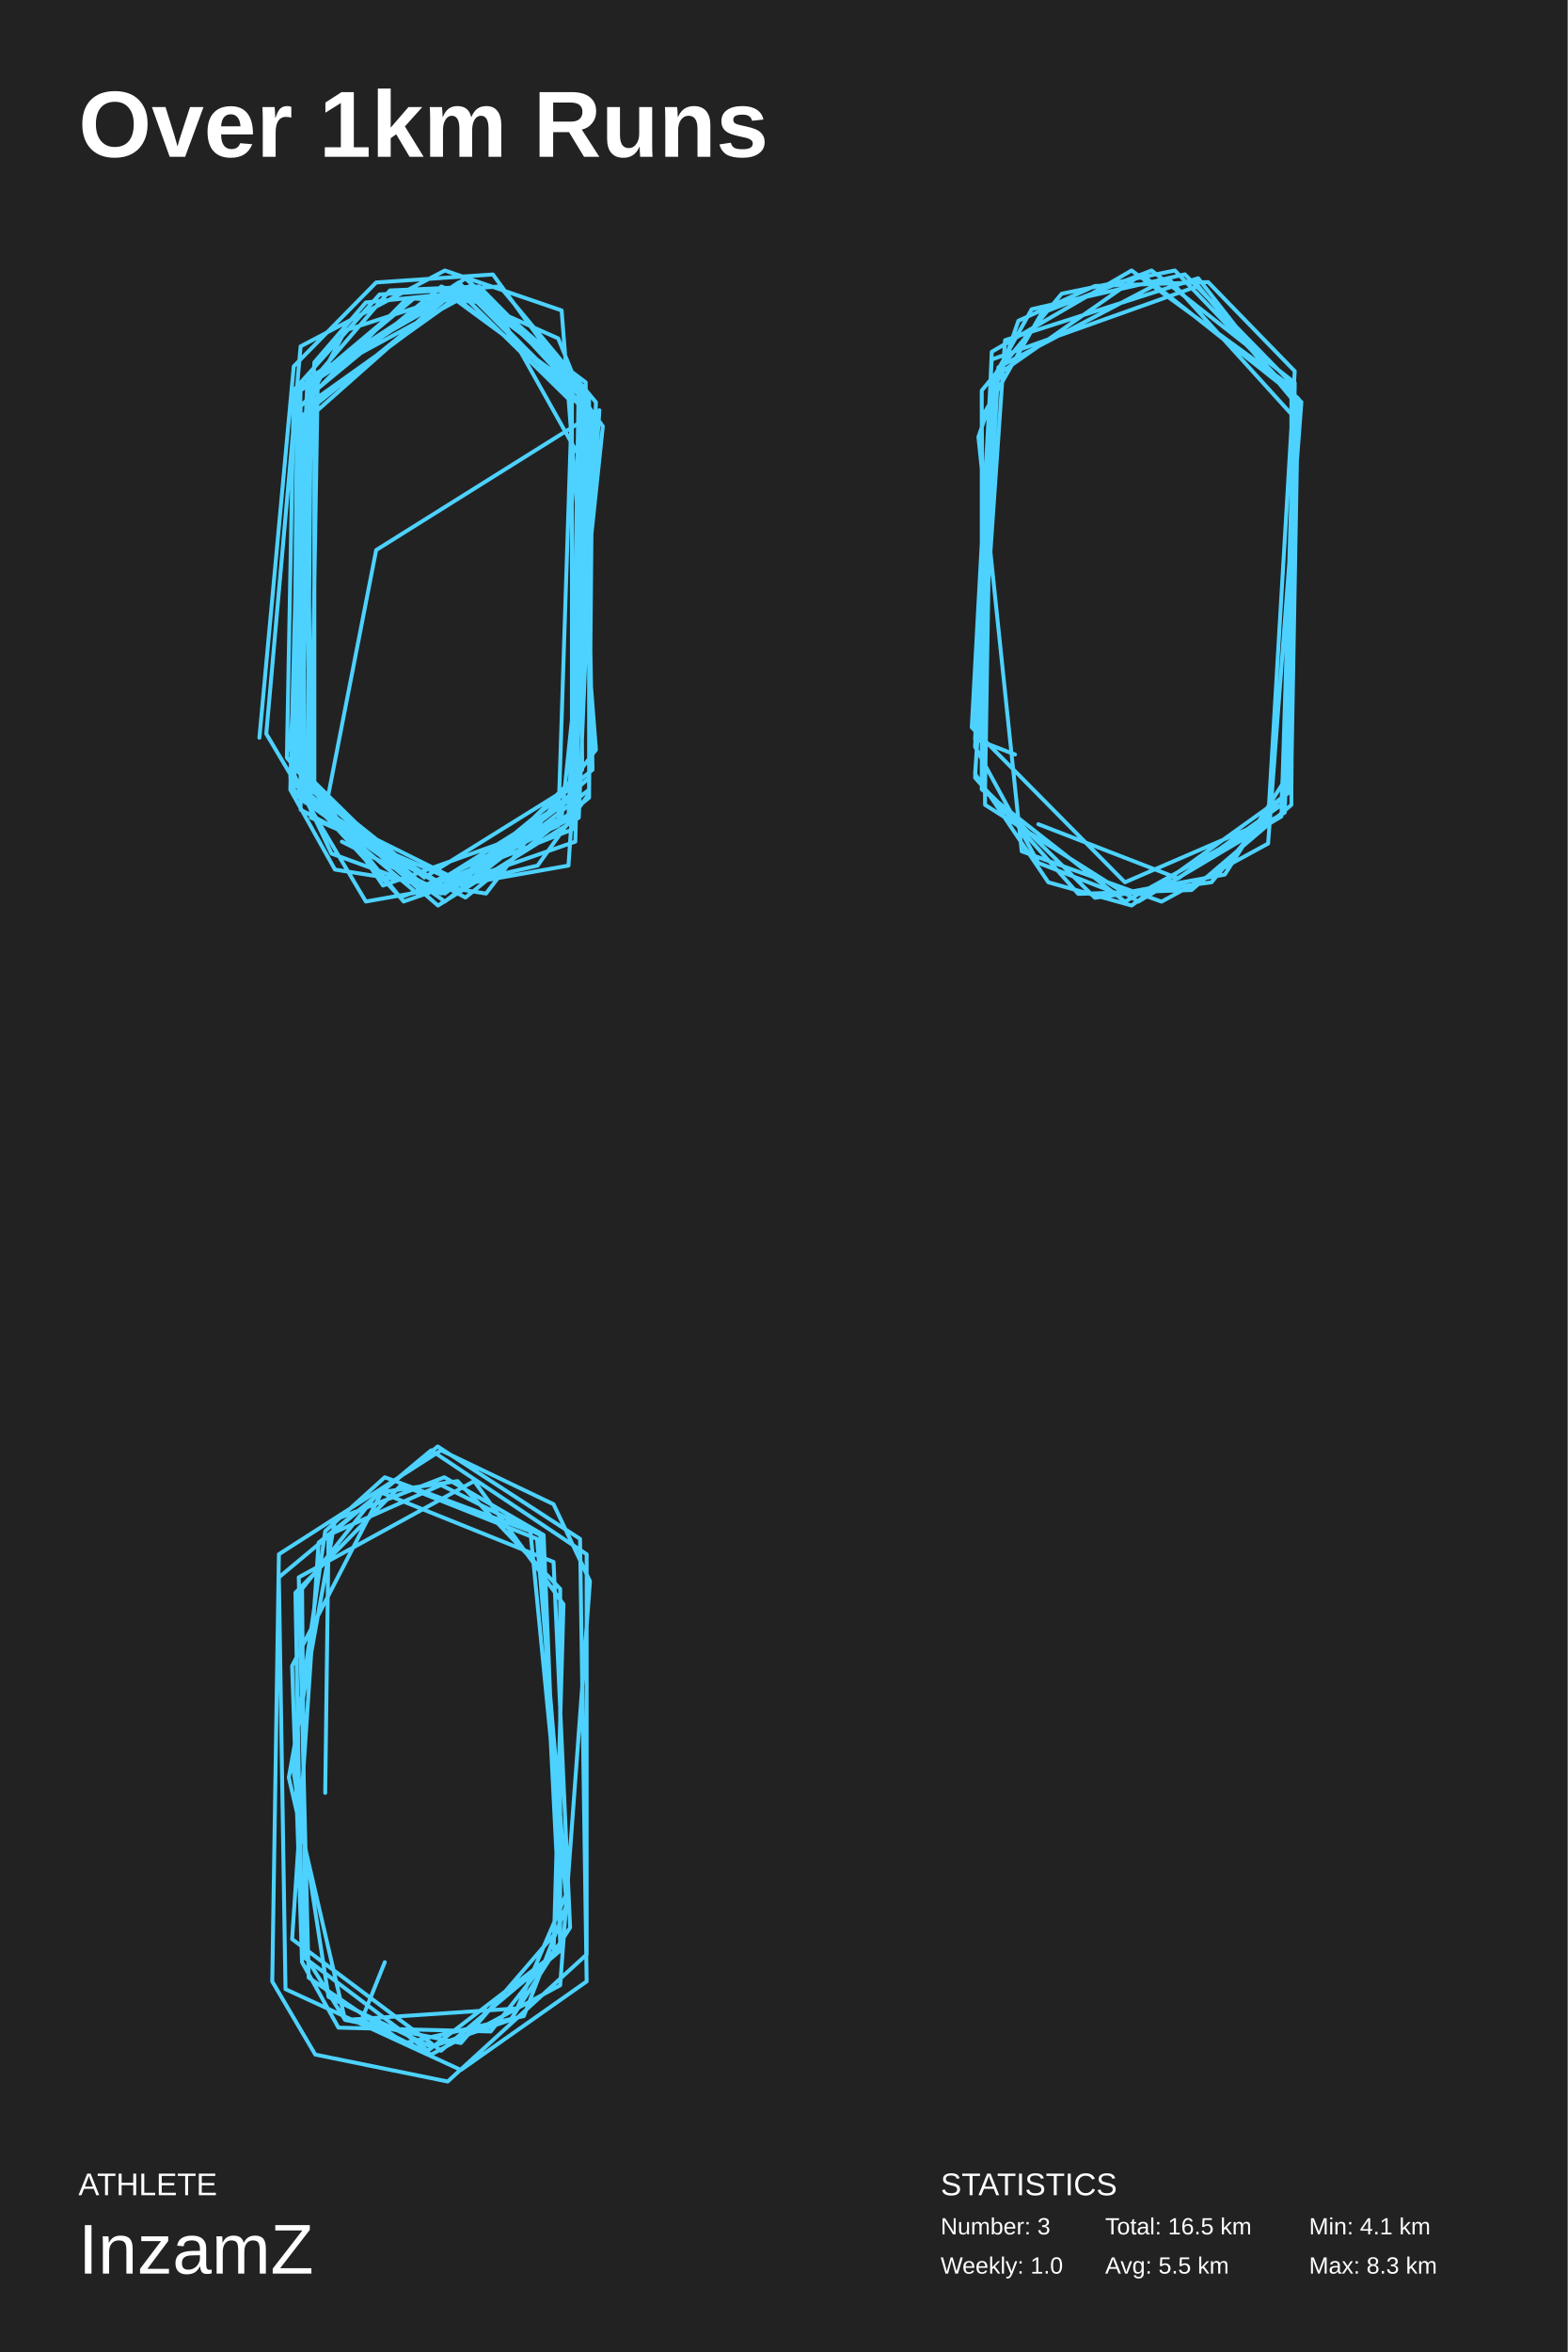
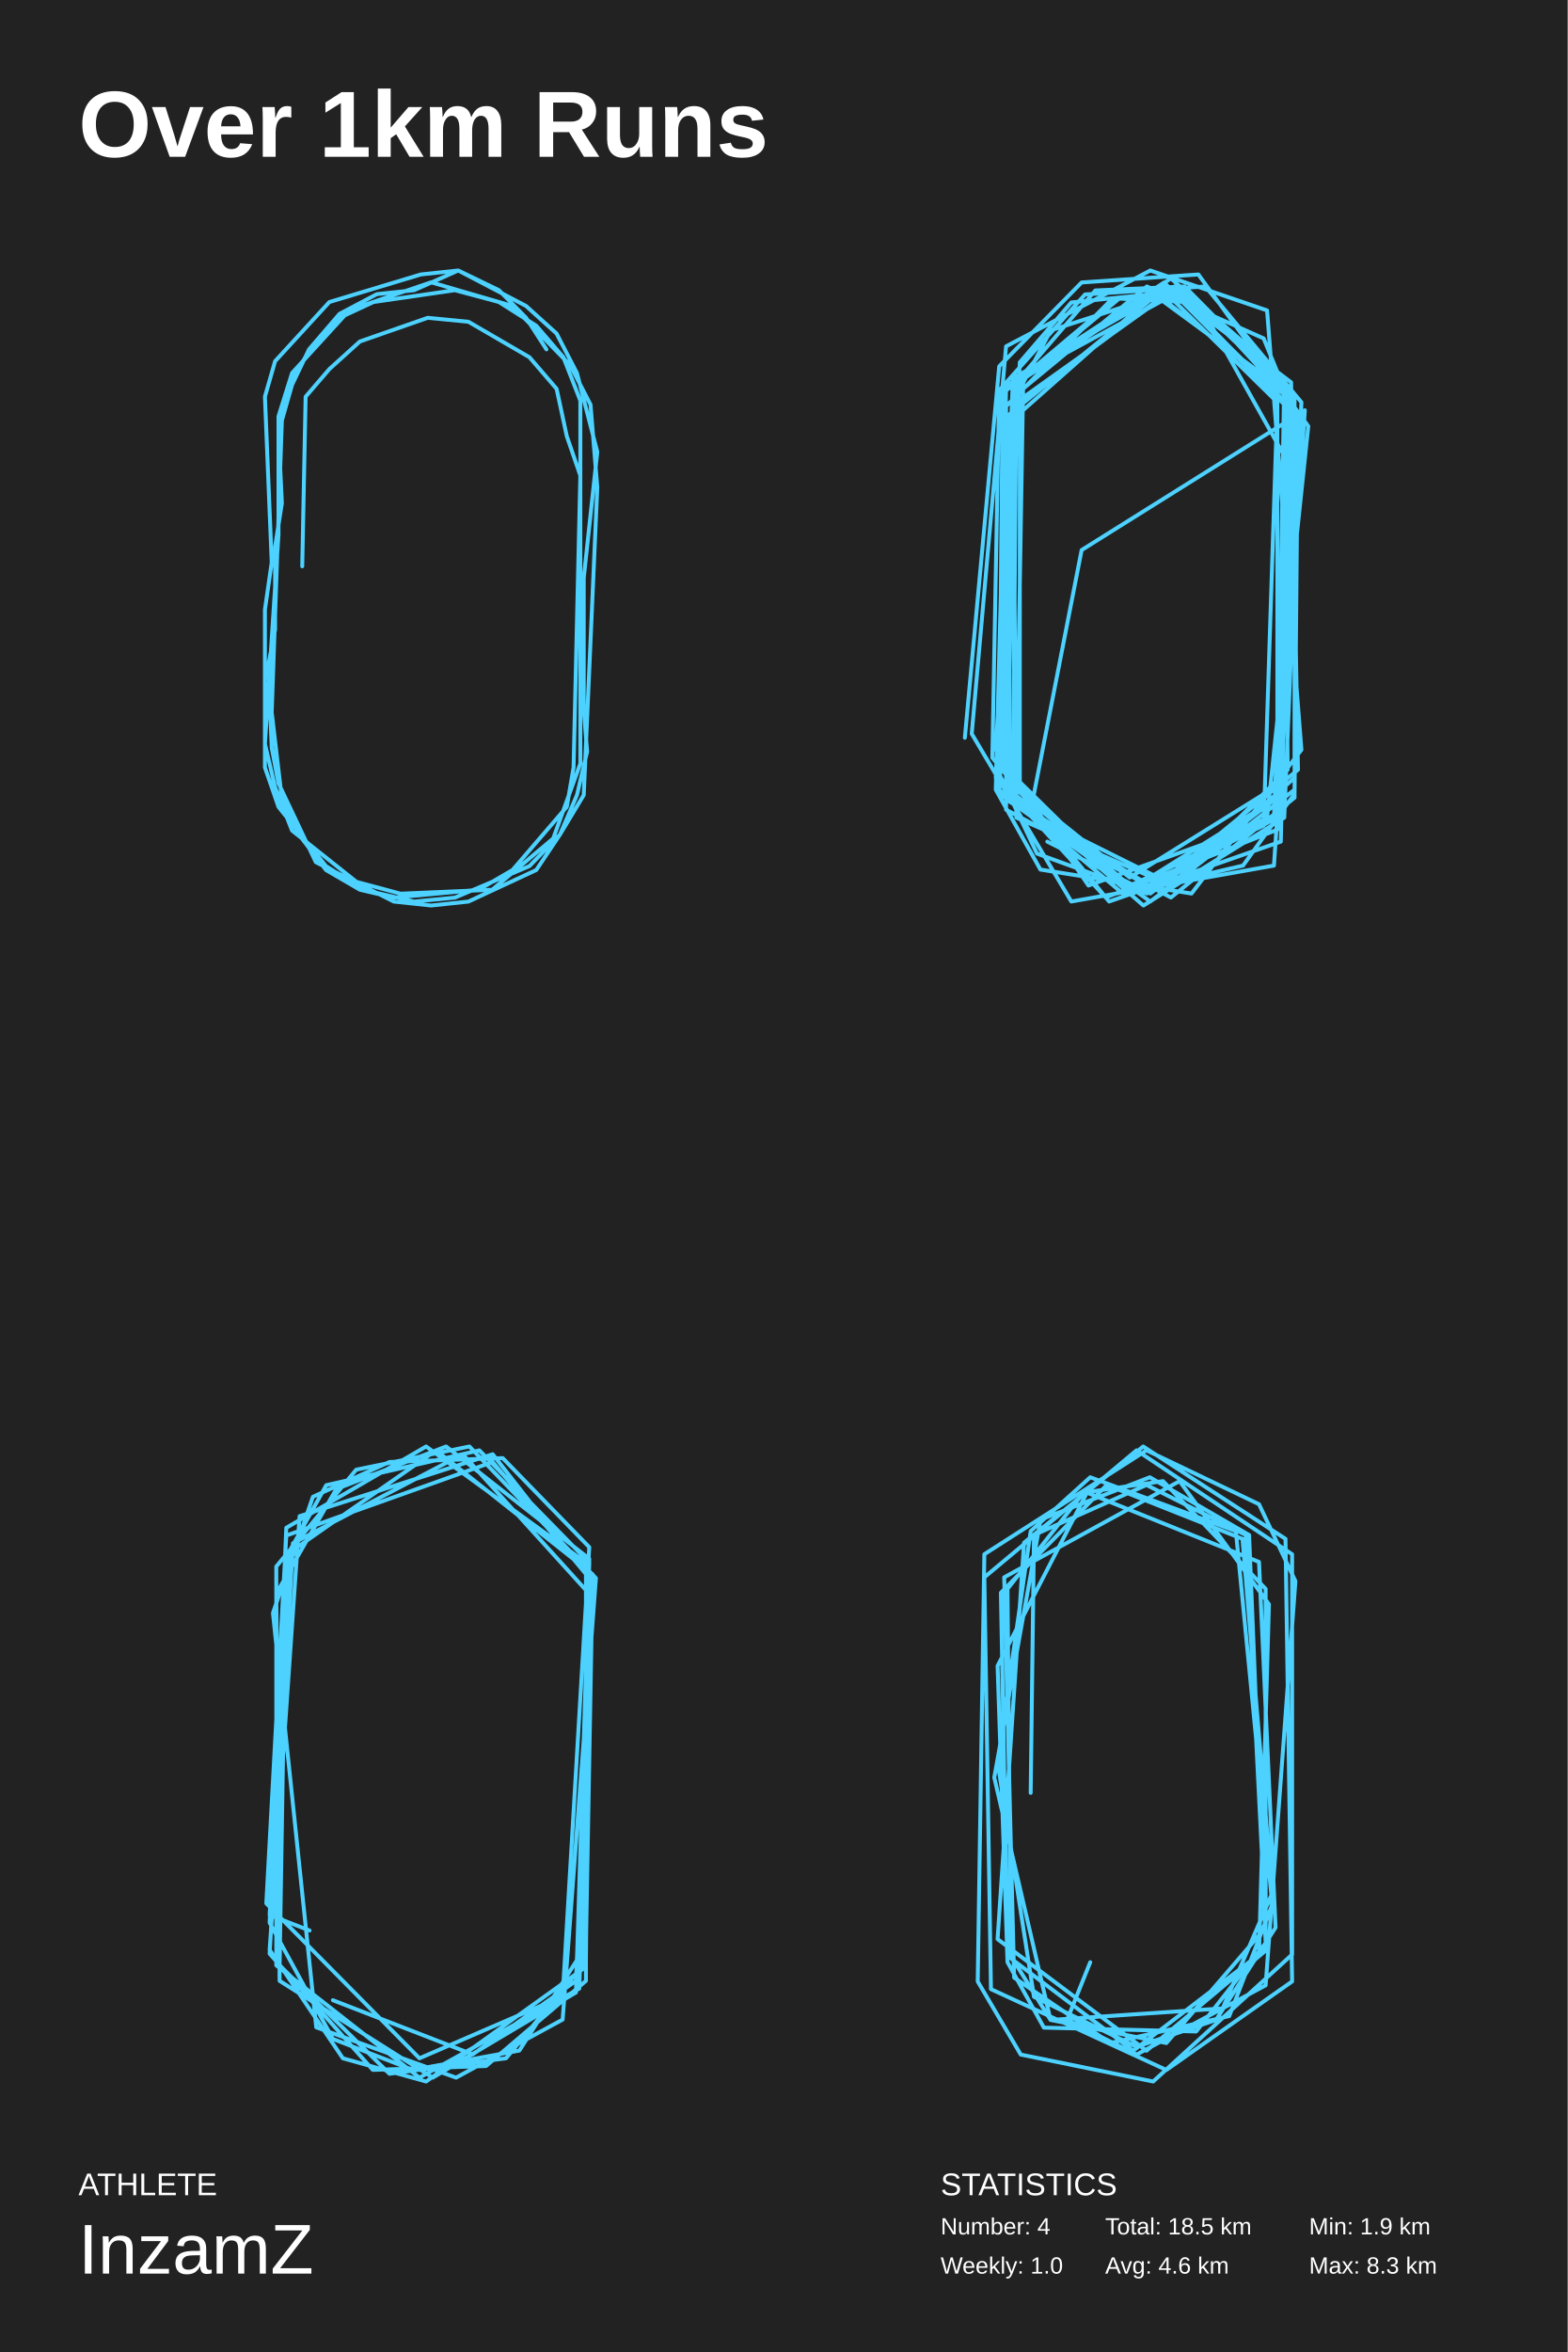
<svg xmlns="http://www.w3.org/2000/svg" baseProfile="full" height="300mm" version="1.1" viewBox="0,0,200,300" width="200mm">
  <defs />
  <rect fill="#222222" height="300" width="200" x="0" y="0" />
  <text fill="#FFFFFF" style="font-size:12px; font-family:Arial; font-weight:bold;" x="10" y="20">Over 1km Runs</text>
  <text fill="#FFFFFF" style="font-size:4px; font-family:Arial" x="10" y="280">ATHLETE</text>
  <text fill="#FFFFFF" style="font-size:9px; font-family:Arial" x="10" y="290">InzamZ</text>
  <text fill="#FFFFFF" style="font-size:4px; font-family:Arial" x="120" y="280">STATISTICS</text>
-   <text fill="#FFFFFF" style="font-size:3px; font-family:Arial" x="120" y="285">Number: 3</text>
+   <text fill="#FFFFFF" style="font-size:3px; font-family:Arial" x="120" y="285">Number: 4</text>
  <text fill="#FFFFFF" style="font-size:3px; font-family:Arial" x="120" y="290">Weekly: 1.0</text>
-   <text fill="#FFFFFF" style="font-size:3px; font-family:Arial" x="141" y="285">Total: 16.5 km</text>
-   <text fill="#FFFFFF" style="font-size:3px; font-family:Arial" x="141" y="290">Avg: 5.5 km</text>
-   <text fill="#FFFFFF" style="font-size:3px; font-family:Arial" x="167" y="285">Min: 4.1 km</text>
+   <text fill="#FFFFFF" style="font-size:3px; font-family:Arial" x="141" y="285">Total: 18.5 km</text>
+   <text fill="#FFFFFF" style="font-size:3px; font-family:Arial" x="141" y="290">Avg: 4.6 km</text>
+   <text fill="#FFFFFF" style="font-size:3px; font-family:Arial" x="167" y="285">Min: 1.9 km</text>
  <text fill="#FFFFFF" style="font-size:3px; font-family:Arial" x="167" y="290">Max: 8.3 km</text>
-   <polyline fill="none" points="43.609,107.349 56.753,113.972 72.963,101.745 75.154,52.84 71.211,43.16 56.314,36.538 39.665,50.293 39.227,101.236 54.562,113.972 72.963,104.293 73.84,49.783 57.191,37.557 38.789,53.859 39.665,102.255 57.191,113.462 73.402,101.236 74.278,51.821 59.819,37.047 44.047,42.142 39.227,51.311 39.665,104.293 59.381,112.953 74.278,98.179 73.84,50.293 57.629,37.557 38.789,52.84 38.789,102.255 55.876,112.443 72.963,101.745 73.84,48.255 59.381,35.519 38.351,49.274 37.475,97.16 54.562,113.972 72.525,104.293 74.716,50.293 61.134,36.538 49.742,37.047 39.227,49.274 37.475,100.727 53.247,113.972 68.582,110.406 75.154,101.236 75.592,52.84 58.505,36.028 37.913,49.783 37.475,98.689 42.294,108.877 56.314,113.972 75.592,98.179 74.716,48.764 58.505,36.538 38.351,49.783 37.037,100.727 42.732,110.915 62.01,113.972 76.03,95.632 71.649,39.594 56.753,34.5 38.351,44.179 33.97,93.594 46.675,114.991 72.525,110.406 76.469,52.33 47.99,70.161 41.418,103.783 59.819,112.953 75.154,99.198 75.154,50.293 62.448,38.576 52.371,38.066 39.665,48.764 37.037,95.632 48.866,112.953 72.963,104.293 74.716,49.783 59.819,36.538 39.227,48.255 37.037,99.198 55.876,115.5 73.84,104.293 76.03,51.311 63.763,36.538 48.428,37.557 37.475,49.783 36.598,96.651 51.495,114.991 73.402,107.349 74.716,51.311 61.572,37.047 46.675,38.576 40.103,46.217 37.475,101.236 56.753,114.991 75.154,100.727 75.592,53.349 59.381,37.047 40.103,51.311 40.103,100.727 54.124,111.934 72.963,100.217 72.963,48.764 61.572,37.047 51.933,38.066 38.351,51.821 38.351,103.274 59.381,114.481 75.154,101.745 75.154,50.802 60.696,37.047 40.103,48.255 37.475,99.708 51.057,114.481 72.963,105.821 75.154,60.481 62.886,38.576 52.809,38.066 40.542,48.255 39.665,100.727 54.124,112.953 71.211,105.311 72.963,51.311 58.943,37.557 39.665,51.311 37.913,97.67 53.686,113.462 71.649,104.293 76.907,54.368 62.886,35.009 47.99,36.028 37.475,46.727 33.093,94.104" stroke="#4dd2ff" stroke-linecap="round" stroke-linejoin="round" stroke-width="0.5" />
-   <polyline fill="none" points="132.469,105.128 150.31,112.043 163.478,102.659 165.602,53.762 149.035,35.488 127.372,46.848 124.398,99.201 137.566,114.018 152.009,113.524 164.752,102.659 164.752,49.317 144.363,34.5 126.522,44.872 124.398,95.25 132.469,110.067 142.664,114.018 156.257,111.549 164.752,98.214 165.602,50.799 145.637,34.994 126.522,48.329 125.673,100.683 139.69,114.512 154.557,112.537 164.752,100.189 165.177,51.293 152.858,36.476 126.522,45.86 123.974,92.781 143.513,112.537 161.779,104.634 165.177,47.342 154.133,35.982 139.69,36.476 129.92,40.921 124.823,55.738 130.345,108.585 148.186,115.006 161.779,107.598 166.026,51.293 149.885,34.5 135.443,37.463 125.248,49.811 125.248,100.683 143.513,115.006 163.903,103.646 165.602,51.787 152.858,35.488 128.221,43.39 124.398,98.707 133.743,112.537 144.363,115.5 164.327,101.177 165.177,48.823 146.911,34.5 132.894,39.933 125.248,53.268 125.673,102.659 145.212,115.006 163.478,104.14 165.177,49.317 151.159,34.994 131.62,39.439 126.947,47.835 124.398,94.262 129.496,96.238" stroke="#4dd2ff" stroke-linecap="round" stroke-linejoin="round" stroke-width="0.5" />
-   <polyline fill="none" points="49.089,250.282 46.134,257.646 55.0,262.064 71.466,253.227 75.266,201.682 70.621,191.864 56.267,184.991 35.579,198.246 34.734,252.736 40.223,262.064 57.111,265.5 74.843,249.3 74.843,198.246 55.0,184.991 35.579,201.191 36.423,253.718 58.8,264.027 74.843,252.736 73.999,196.282 55.844,184.5 40.645,196.773 37.268,247.336 56.267,261.573 71.466,248.809 71.466,202.664 58.378,188.918 48.245,190.391 38.534,202.664 38.956,249.791 54.578,261.573 70.621,249.3 71.888,204.627 60.489,188.918 38.112,201.191 39.379,252.246 51.622,260.591 66.822,257.155 72.31,242.918 67.666,195.3 49.089,188.427 41.49,195.3 37.268,224.755 41.912,254.7 55.0,261.082 65.133,257.646 72.732,245.864 70.621,199.227 48.667,190.391 37.268,212.482 38.534,250.282 43.178,258.627 62.6,259.118 71.466,247.827 69.355,195.791 56.689,188.427 42.756,193.827 36.845,226.718 44.023,257.646 65.977,256.173 72.31,241.446 68.51,196.282 51.2,189.409 37.69,203.155 38.534,248.809 44.023,257.646 58.8,260.591 71.466,245.864 68.933,195.791 56.267,189.409 41.912,195.791 41.49,228.682" stroke="#4dd2ff" stroke-linecap="round" stroke-linejoin="round" stroke-width="0.5" />
+   <polyline fill="none" points="69.711,44.562 67.115,40.537 63.654,37.016 58.462,34.5 53.702,35.003 42.019,38.525 35.096,46.072 33.798,50.599 34.664,71.73 33.798,77.767 33.798,97.891 35.529,102.922 41.587,110.469 46.346,113.488 52.837,114.997 58.029,114.494 67.548,110.469 71.442,106.444 74.471,101.413 76.202,62.171 75.336,51.606 72.74,46.575 65.385,39.028 55.0,36.009 44.615,39.531 37.26,47.581 35.529,53.115 35.529,68.208 33.798,94.873 35.096,100.407 37.26,105.941 45.481,112.481 51.106,113.991 62.788,113.488 70.577,106.947 74.038,97.388 74.038,51.103 71.875,45.568 68.413,41.544 63.654,38.525 58.029,37.016 47.644,38.525 43.317,40.537 39.856,44.059 36.827,49.09 35.529,55.127 35.962,64.183 35.096,69.718 35.096,80.283 34.231,84.811 34.664,95.376 35.529,99.904 40.289,109.966 50.24,114.997 55.0,115.5 59.76,114.997 68.413,110.972 71.442,106.444 73.606,101.413 74.904,95.879 74.471,90.345 74.471,73.742 76.202,57.643 73.606,47.581 71.01,42.55 67.115,39.028 58.462,34.5 52.837,37.016 48.077,37.519 43.317,40.034 39.423,44.562 37.26,49.09 35.962,53.618 34.664,90.848 35.962,101.916 38.125,106.444 41.587,110.972 45.913,113.488 50.24,114.494 61.058,113.488 65.385,110.972 72.308,102.922 73.173,97.891 74.038,60.662 72.308,55.631 71.01,49.593 67.548,45.568 59.76,41.04 54.567,40.537 45.913,43.556 42.019,47.078 38.99,50.599 38.558,72.233" stroke="#4dd2ff" stroke-linecap="round" stroke-linejoin="round" stroke-width="0.5" />
+   <polyline fill="none" points="133.609,107.349 146.753,113.972 162.963,101.745 165.154,52.84 161.211,43.16 146.314,36.538 129.665,50.293 129.227,101.236 144.562,113.972 162.963,104.293 163.84,49.783 147.191,37.557 128.789,53.859 129.665,102.255 147.191,113.462 163.402,101.236 164.278,51.821 149.819,37.047 134.047,42.142 129.227,51.311 129.665,104.293 149.381,112.953 164.278,98.179 163.84,50.293 147.629,37.557 128.789,52.84 128.789,102.255 145.876,112.443 162.963,101.745 163.84,48.255 149.381,35.519 128.351,49.274 127.475,97.16 144.562,113.972 162.525,104.293 164.716,50.293 151.134,36.538 139.742,37.047 129.227,49.274 127.475,100.727 143.247,113.972 158.582,110.406 165.154,101.236 165.592,52.84 148.505,36.028 127.913,49.783 127.475,98.689 132.294,108.877 146.314,113.972 165.592,98.179 164.716,48.764 148.505,36.538 128.351,49.783 127.037,100.727 132.732,110.915 152.01,113.972 166.03,95.632 161.649,39.594 146.753,34.5 128.351,44.179 123.97,93.594 136.675,114.991 162.525,110.406 166.469,52.33 137.99,70.161 131.418,103.783 149.819,112.953 165.154,99.198 165.154,50.293 152.448,38.576 142.371,38.066 129.665,48.764 127.037,95.632 138.866,112.953 162.963,104.293 164.716,49.783 149.819,36.538 129.227,48.255 127.037,99.198 145.876,115.5 163.84,104.293 166.03,51.311 153.763,36.538 138.428,37.557 127.475,49.783 126.598,96.651 141.495,114.991 163.402,107.349 164.716,51.311 151.572,37.047 136.675,38.576 130.103,46.217 127.475,101.236 146.753,114.991 165.154,100.727 165.592,53.349 149.381,37.047 130.103,51.311 130.103,100.727 144.124,111.934 162.963,100.217 162.963,48.764 151.572,37.047 141.933,38.066 128.351,51.821 128.351,103.274 149.381,114.481 165.154,101.745 165.154,50.802 150.696,37.047 130.103,48.255 127.475,99.708 141.057,114.481 162.963,105.821 165.154,60.481 152.886,38.576 142.809,38.066 130.542,48.255 129.665,100.727 144.124,112.953 161.211,105.311 162.963,51.311 148.943,37.557 129.665,51.311 127.913,97.67 143.686,113.462 161.649,104.293 166.907,54.368 152.886,35.009 137.99,36.028 127.475,46.727 123.093,94.104" stroke="#4dd2ff" stroke-linecap="round" stroke-linejoin="round" stroke-width="0.5" />
+   <polyline fill="none" points="42.469,255.128 60.31,262.043 73.478,252.659 75.602,203.762 59.035,185.488 37.372,196.848 34.398,249.201 47.566,264.018 62.009,263.524 74.752,252.659 74.752,199.317 54.363,184.5 36.522,194.872 34.398,245.25 42.469,260.067 52.664,264.018 66.257,261.549 74.752,248.214 75.602,200.799 55.637,184.994 36.522,198.329 35.673,250.683 49.69,264.512 64.557,262.537 74.752,250.189 75.177,201.293 62.858,186.476 36.522,195.86 33.974,242.781 53.513,262.537 71.779,254.634 75.177,197.342 64.133,185.982 49.69,186.476 39.92,190.921 34.823,205.738 40.345,258.585 58.186,265.006 71.779,257.598 76.026,201.293 59.885,184.5 45.443,187.463 35.248,199.811 35.248,250.683 53.513,265.006 73.903,253.646 75.602,201.787 62.858,185.488 38.221,193.39 34.398,248.707 43.743,262.537 54.363,265.5 74.327,251.177 75.177,198.823 56.911,184.5 42.894,189.933 35.248,203.268 35.673,252.659 55.212,265.006 73.478,254.14 75.177,199.317 61.159,184.994 41.62,189.439 36.947,197.835 34.398,244.262 39.496,246.238" stroke="#4dd2ff" stroke-linecap="round" stroke-linejoin="round" stroke-width="0.5" />
+   <polyline fill="none" points="139.089,250.282 136.134,257.646 145.0,262.064 161.466,253.227 165.266,201.682 160.621,191.864 146.267,184.991 125.579,198.246 124.734,252.736 130.223,262.064 147.111,265.5 164.843,249.3 164.843,198.246 145.0,184.991 125.579,201.191 126.423,253.718 148.8,264.027 164.843,252.736 163.999,196.282 145.844,184.5 130.645,196.773 127.268,247.336 146.267,261.573 161.466,248.809 161.466,202.664 148.378,188.918 138.245,190.391 128.534,202.664 128.956,249.791 144.578,261.573 160.621,249.3 161.888,204.627 150.489,188.918 128.112,201.191 129.379,252.246 141.622,260.591 156.822,257.155 162.31,242.918 157.666,195.3 139.089,188.427 131.49,195.3 127.268,224.755 131.912,254.7 145.0,261.082 155.133,257.646 162.732,245.864 160.621,199.227 138.667,190.391 127.268,212.482 128.534,250.282 133.178,258.627 152.6,259.118 161.466,247.827 159.355,195.791 146.689,188.427 132.756,193.827 126.845,226.718 134.023,257.646 155.977,256.173 162.31,241.446 158.51,196.282 141.2,189.409 127.69,203.155 128.534,248.809 134.023,257.646 148.8,260.591 161.466,245.864 158.933,195.791 146.267,189.409 131.912,195.791 131.49,228.682" stroke="#4dd2ff" stroke-linecap="round" stroke-linejoin="round" stroke-width="0.5" />
</svg>
